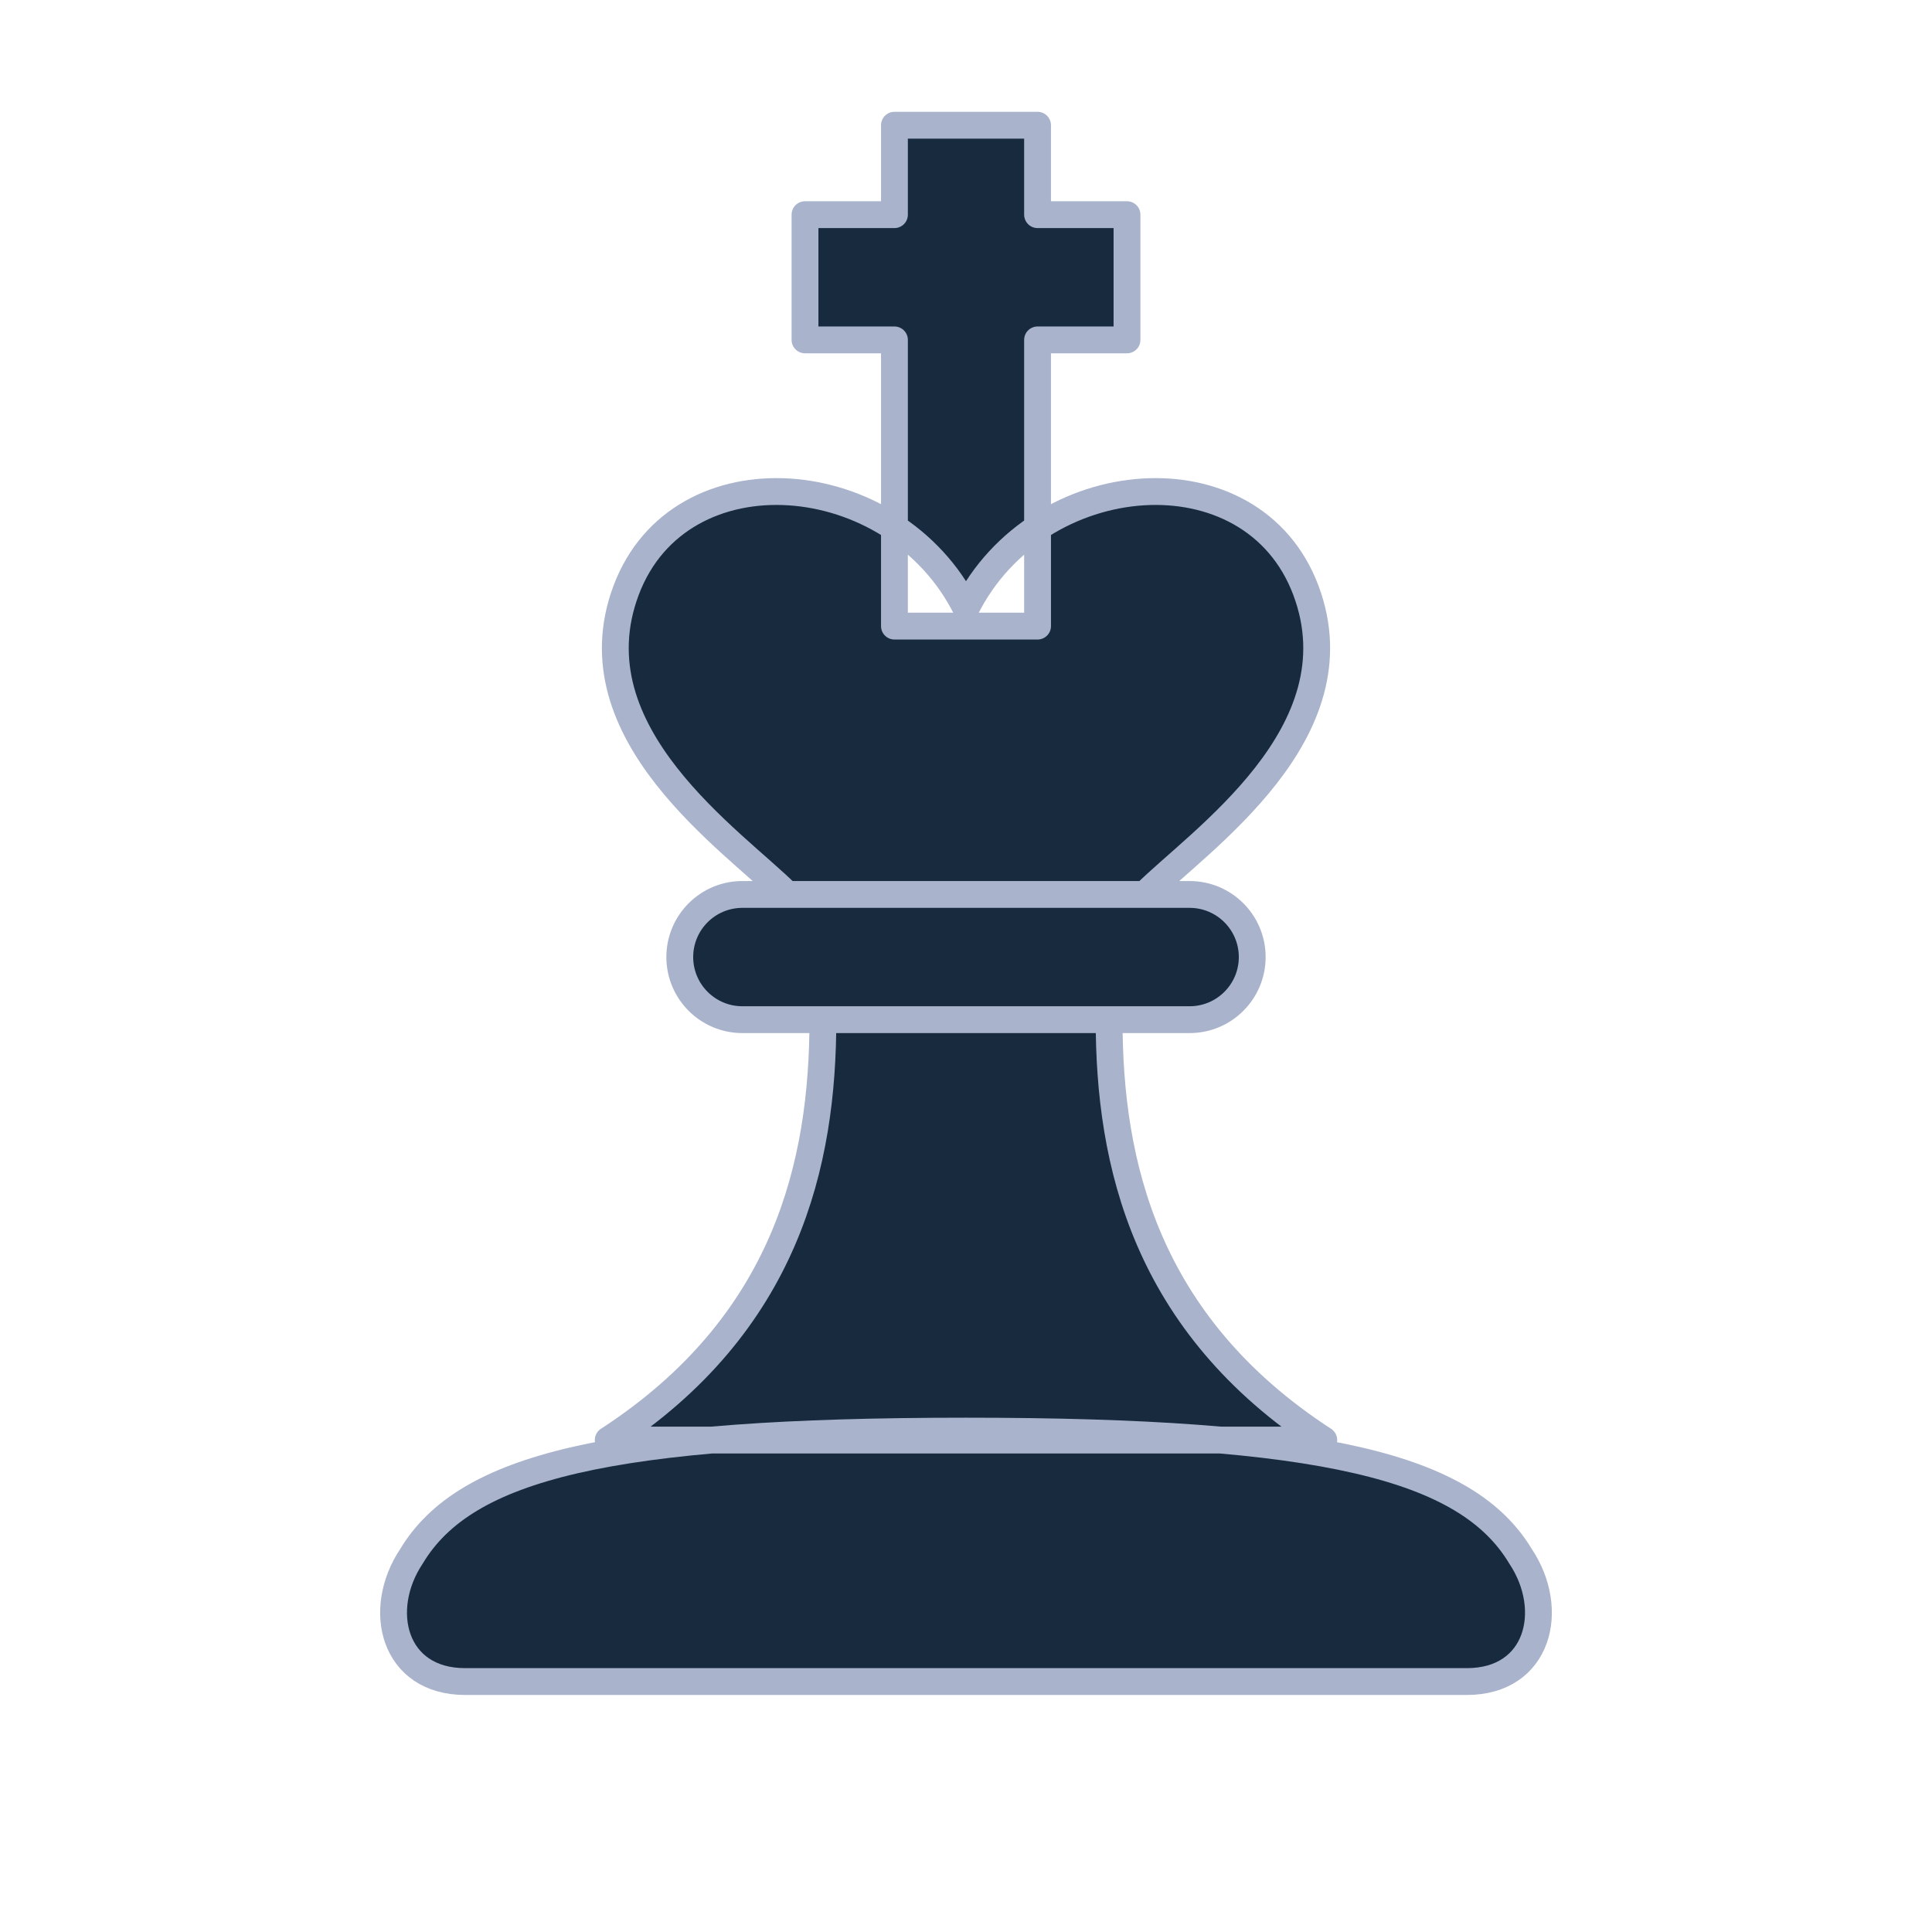
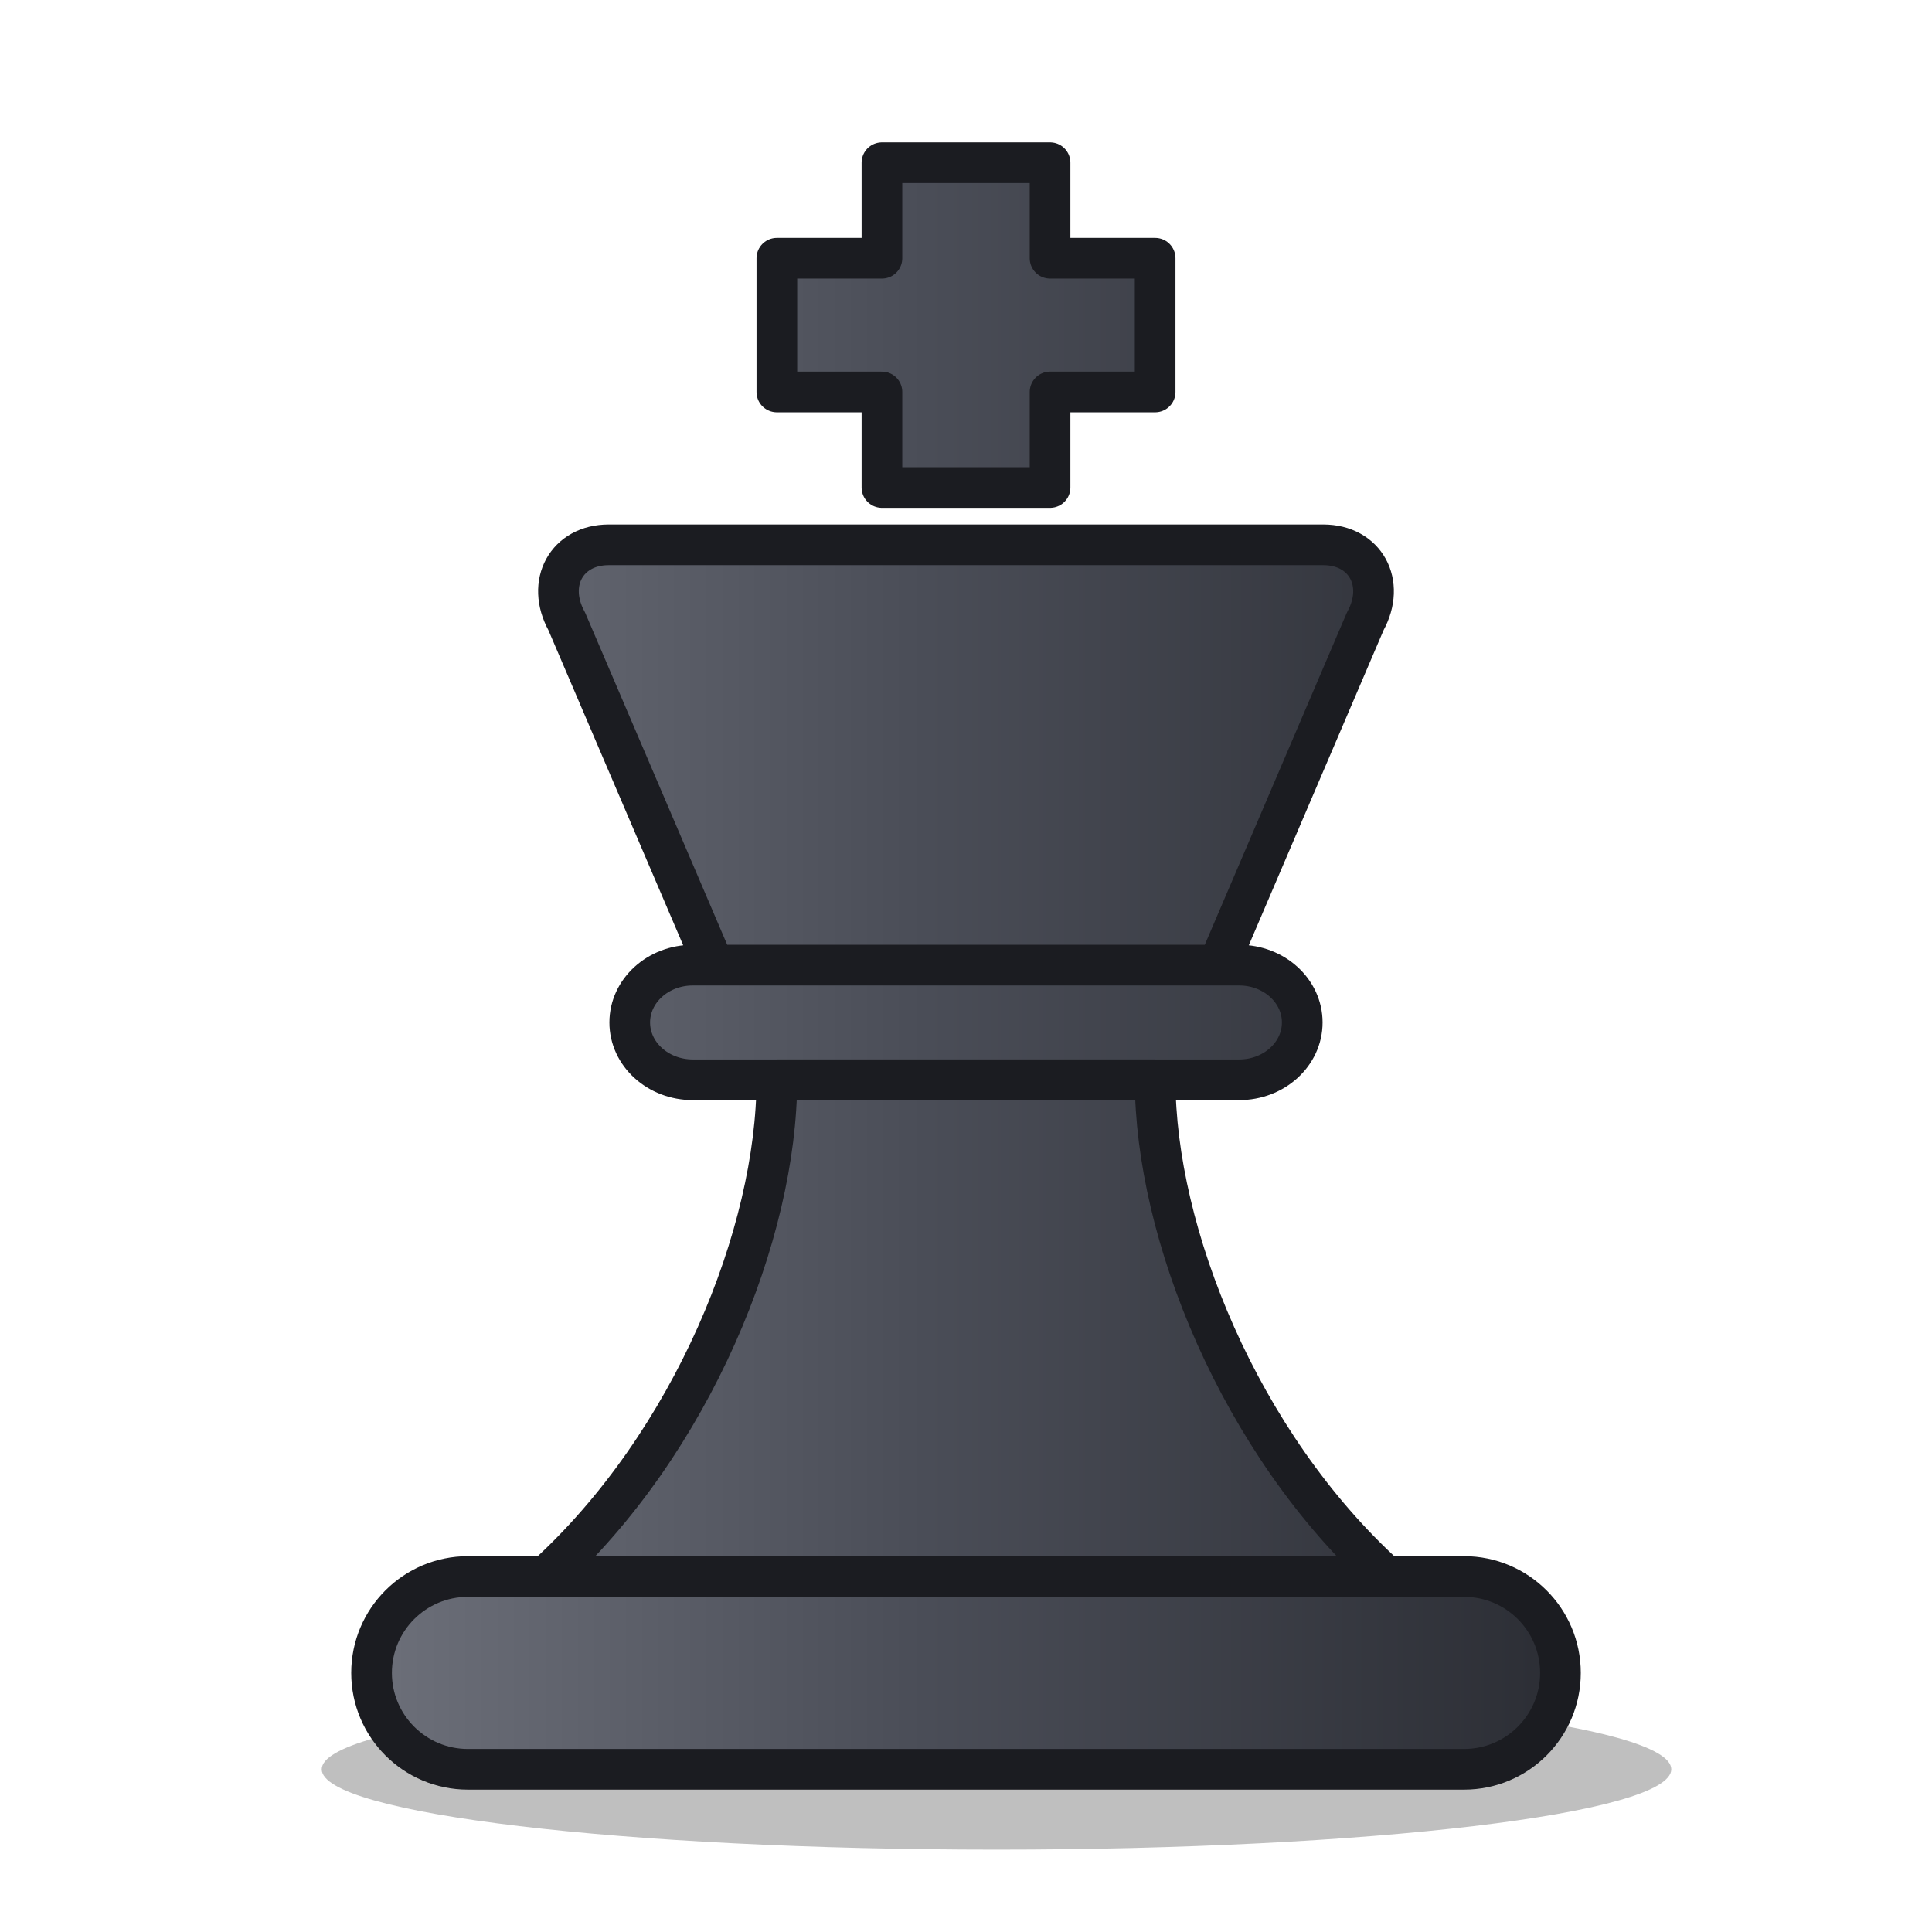
- <svg xmlns="http://www.w3.org/2000/svg" viewBox="-4 -4 108 108">
-   <path d="M46 3H54V8H59V15H54V31H46V15H41V8H46ZM50 30C46 22 34 21 31 29C28 37 37 43 40 46H60C63 43 72 37 69 29C66 21 54 22 50 30ZM37.5 46h25a3.5 3.5 0 0 1 3.5 3.5v0a3.5 3.5 0 0 1 -3.5 3.5h-25a3.5 3.5 0 0 1 -3.5 -3.5v-0a3.5 3.5 0 0 1 3.5 -3.5ZM42 53C42 61 40 70 30 76.5H70C60 70 58 61 58 53ZM22 90C18 90 17 86 19 83C22 78 30 76 50 76C70 76 78 78 81 83C83 86 82 90 78 90Z" fill="#172A3E" stroke="#A9B4CC" stroke-width="1.5" stroke-linejoin="round" />
+ <svg xmlns="http://www.w3.org/2000/svg" viewBox="0 0 190 190">
+   <defs>
+     <linearGradient id="g" x1="0" x2="1" y1="0" y2="0">
+       <stop offset="0" stop-color="#6C6F79" />
+       <stop offset="0.45" stop-color="#4B4E58" />
+       <stop offset="1" stop-color="#2C2E35" />
+     </linearGradient>
+   </defs>
+   <path d="M31.64 174a66.36 7.9 0 1 0 132.72 0a66.36 7.9 0 1 0 -132.72 0Z" fill="#000000" opacity="0.25" />
+   <path d="M86.733 16H103.267V25.395H113.601V38.547H103.267V47.942H86.733V38.547H76.399V25.395H86.733ZM59.864 53.578H130.136C134.269 53.578 136.336 57.336 134.269 61.094L119.802 94.915H70.198L55.731 61.094C53.664 57.336 55.731 53.578 59.864 53.578ZM68.131 94.915h53.737a6.2 5.637 0 0 1 6.2 5.637v0a6.2 5.637 0 0 1 -6.2 5.637h-53.737a6.2 5.637 0 0 1 -6.2 -5.637v0a6.2 5.637 0 0 1 6.2 -5.637ZM76.399 106.188C76.399 121.219 68.131 141.888 53.664 155.04H136.336C121.869 141.888 113.601 121.219 113.601 106.188ZM46.02 155.04h97.96a9.48 9.48 0 0 1 9.48 9.48v0a9.48 9.48 0 0 1 -9.48 9.48h-97.96a9.48 9.48 0 0 1 -9.48 -9.48v-0a9.48 9.48 0 0 1 9.48 -9.48Z" fill="url(#g)" stroke="#1B1C21" stroke-width="4" stroke-linejoin="round" />
</svg>
